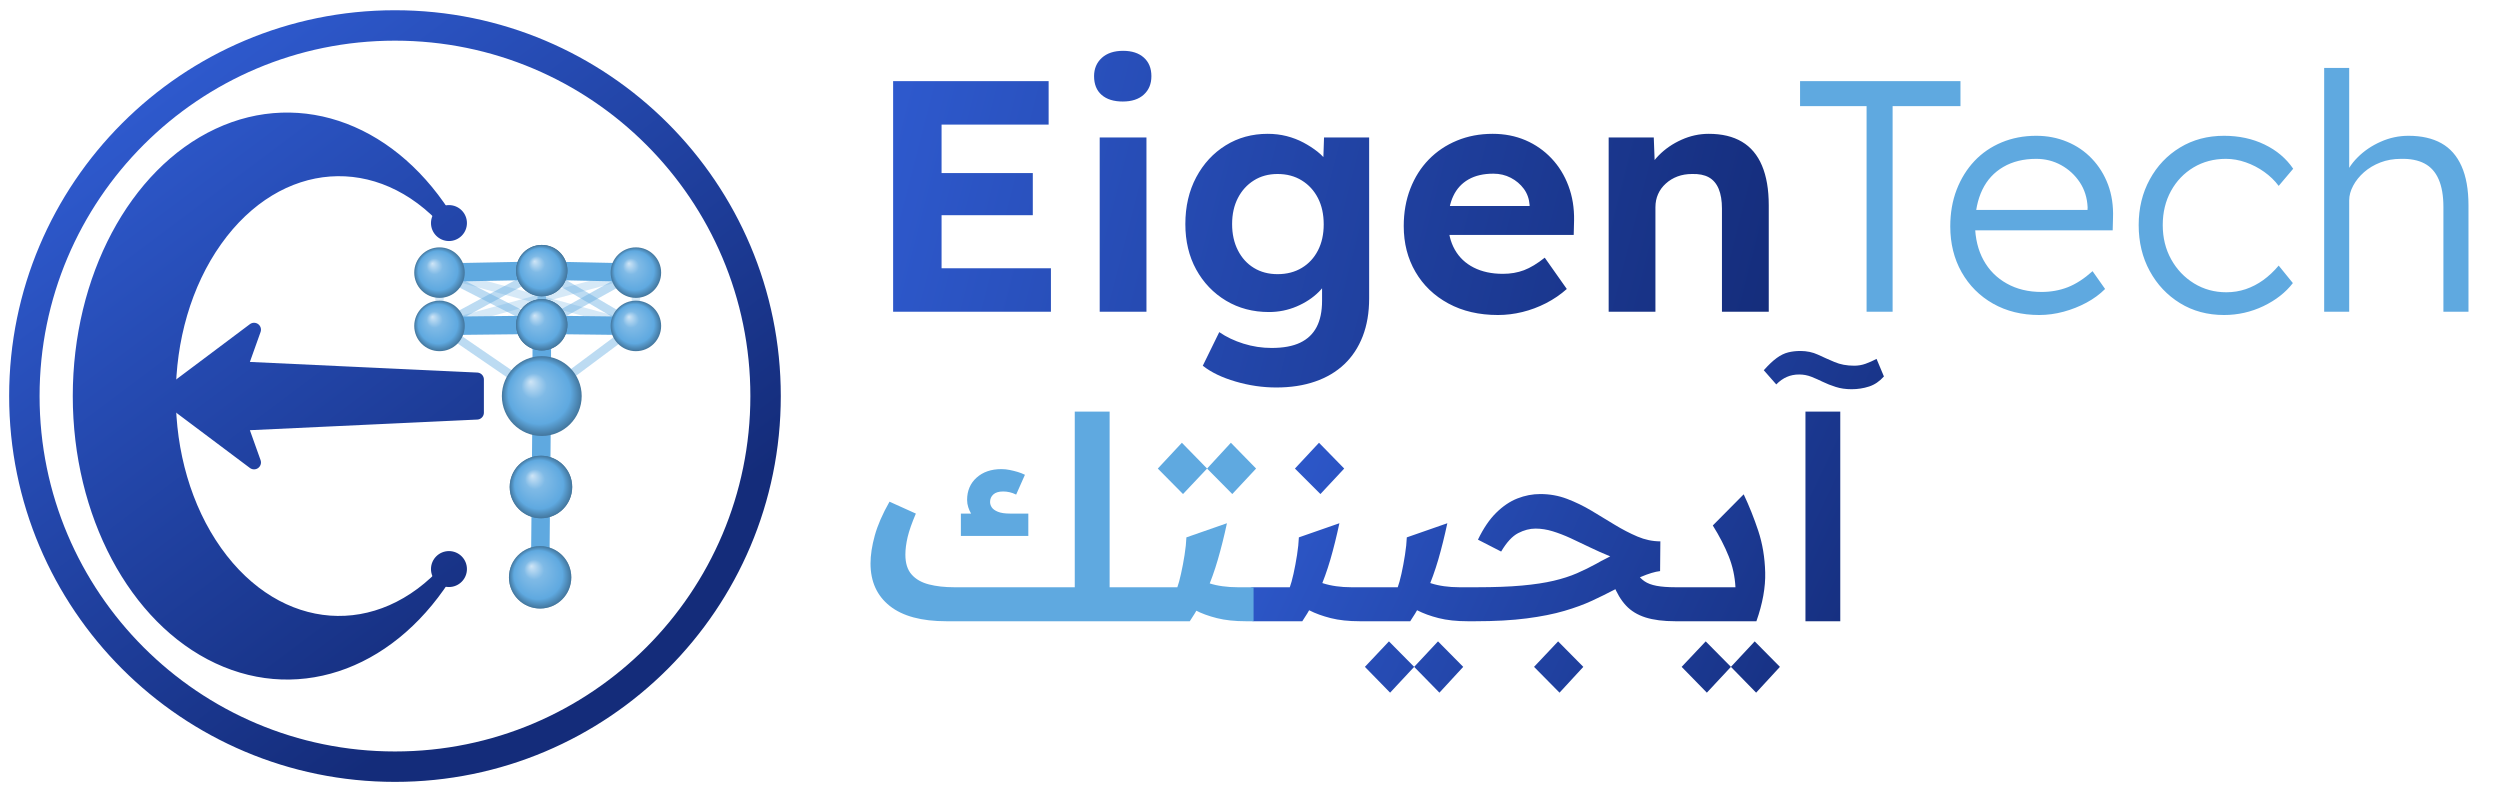
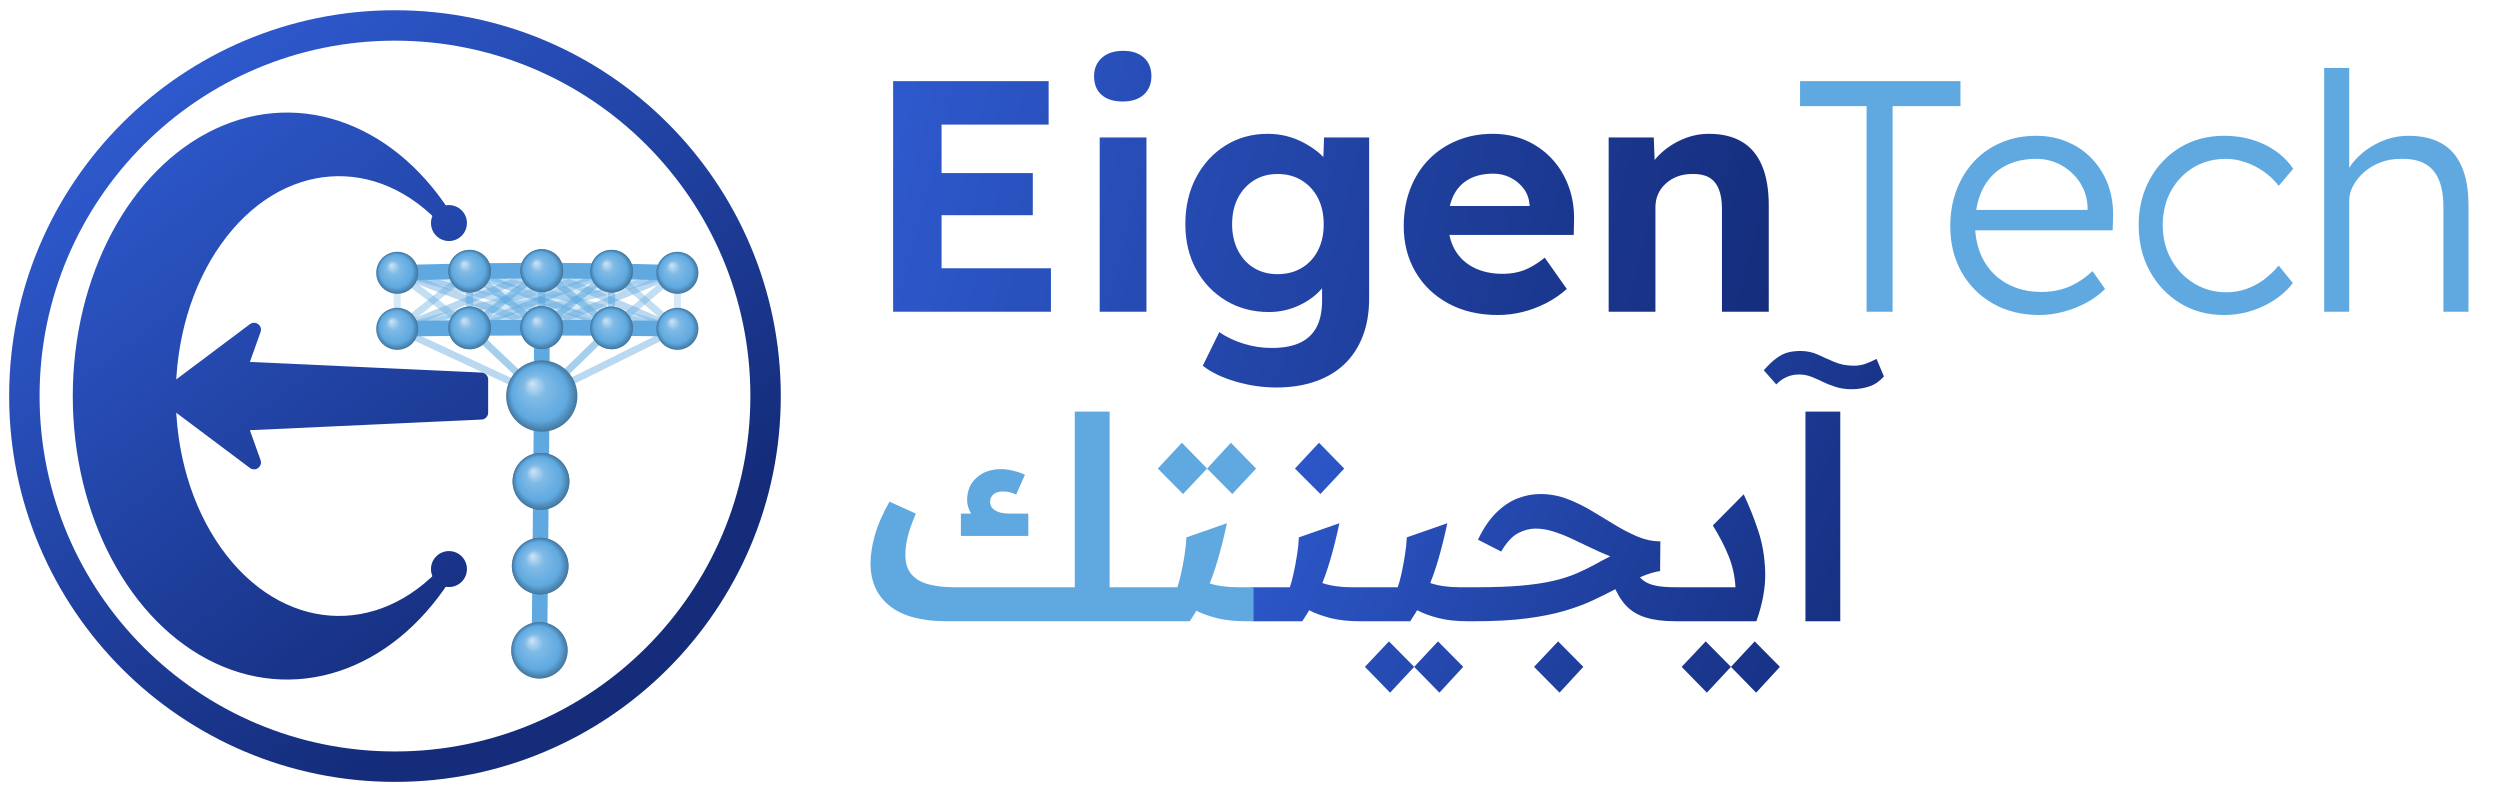
<svg xmlns="http://www.w3.org/2000/svg" viewBox="-2 -2 546.4 172.65" width="546" height="173" role="img" aria-label="EigenTech آيجينتك">
  <defs>
    <linearGradient id="wwe" gradientUnits="userSpaceOnUse" x1="0" y1="0" x2="202.61" y2="51.84">
      <stop offset="0" stop-color="#2F5BD0" />
      <stop offset="1" stop-color="#142C7A" />
    </linearGradient>
    <linearGradient id="wwa" gradientUnits="userSpaceOnUse" x1="85.33" y1="74.91" x2="218.33" y2="138.07">
      <stop offset="0" stop-color="#2F5BD0" />
      <stop offset="1" stop-color="#142C7A" />
    </linearGradient>
  </defs>
  <svg x="0" y="0" width="168.65" height="168.65" viewBox="-100.5 -139.5 279 279" role="img" aria-label="EigenTech">
    <defs>
      <radialGradient id="s1k" cx=".5" cy=".5" r=".5" fx=".36" fy=".32">
        <stop offset="0" stop-color="#cfe5f6" />
        <stop offset=".32" stop-color="#7fbae6" />
        <stop offset=".78" stop-color="#5FA9E0" />
        <stop offset="1" stop-color="#43769d" />
      </radialGradient>
      <linearGradient id="s1e" gradientUnits="userSpaceOnUse" x1="-75" y1="-100" x2="75" y2="100">
        <stop offset="0" stop-color="#2F5BD0" />
        <stop offset="1" stop-color="#142C7A" />
      </linearGradient>
      <radialGradient id="s1r">
        <stop offset="0" stop-color="#2F5BD0" stop-opacity=".16" />
        <stop offset="1" stop-color="#2F5BD0" stop-opacity="0" />
      </radialGradient>
      <radialGradient id="s1q">
        <stop offset="0" stop-color="#5FA9E0" stop-opacity=".35" />
        <stop offset="1" stop-color="#5FA9E0" stop-opacity="0" />
      </radialGradient>
    </defs>
    <circle cx="39" cy="0" r="134" fill="none" stroke="url(#s1e)" stroke-width="11" />
    <path d="M58.52 62.55 A75 100 0 1 1 58.52 -62.55 A61.5 82 0 1 0 58.52 62.55 Z" fill="url(#s1e)" stroke="url(#s1e)" stroke-width="5" stroke-linejoin="round" />
    <circle cx="58.52" cy="-62.55" r="6.5" fill="url(#s1e)" />
    <circle cx="58.52" cy="62.55" r="6.5" fill="url(#s1e)" />
-     <path d="M68.65 -6 L-16.95 -10 L-11.95 -24 L-43.95 0 L-11.95 24 L-16.95 10 L68.65 6 Z" fill="url(#s1e)" stroke="url(#s1e)" stroke-width="5" stroke-linejoin="round" />
-     <line x1="55.1" y1="-44.63" x2="55.1" y2="-25.36" style="stroke:#5fa9e0;stroke-opacity:0.25;stroke-width:3.04;stroke-linecap:round" />
-     <line x1="55.1" y1="-44.63" x2="126.11" y2="-25.36" style="stroke:#5fa9e0;stroke-opacity:0.25;stroke-width:3.04;stroke-linecap:round" />
-     <line x1="126.11" y1="-44.63" x2="55.1" y2="-25.36" style="stroke:#5fa9e0;stroke-opacity:0.25;stroke-width:3.04;stroke-linecap:round" />
-     <line x1="126.11" y1="-44.63" x2="126.11" y2="-25.36" style="stroke:#5fa9e0;stroke-opacity:0.25;stroke-width:3.04;stroke-linecap:round" />
-     <line x1="55.1" y1="-44.63" x2="92.08" y2="-25.77" style="stroke:#5fa9e0;stroke-opacity:0.42;stroke-width:3.07;stroke-linecap:round" />
-     <line x1="92.08" y1="-45.36" x2="55.1" y2="-25.36" style="stroke:#5fa9e0;stroke-opacity:0.42;stroke-width:3.07;stroke-linecap:round" />
-     <line x1="92.08" y1="-45.36" x2="126.11" y2="-25.36" style="stroke:#5fa9e0;stroke-opacity:0.42;stroke-width:3.07;stroke-linecap:round" />
-     <line x1="126.11" y1="-44.63" x2="92.08" y2="-25.77" style="stroke:#5fa9e0;stroke-opacity:0.42;stroke-width:3.07;stroke-linecap:round" />
-     <line x1="55.1" y1="-25.36" x2="92.08" y2="0" style="stroke:#5fa9e0;stroke-opacity:0.42;stroke-width:3.07;stroke-linecap:round" />
-     <line x1="126.11" y1="-25.36" x2="92.08" y2="0" style="stroke:#5fa9e0;stroke-opacity:0.42;stroke-width:3.07;stroke-linecap:round" />
-     <line x1="92.08" y1="-45.36" x2="92.08" y2="-25.77" style="stroke:#5fa9e0;stroke-opacity:0.6;stroke-width:3.09;stroke-linecap:round" />
-     <line x1="55.1" y1="-44.63" x2="92.08" y2="-45.36" style="stroke:#5fa9e0;stroke-opacity:1;stroke-width:6.65;stroke-linecap:round" />
-     <line x1="92.08" y1="-45.36" x2="126.11" y2="-44.63" style="stroke:#5fa9e0;stroke-opacity:1;stroke-width:6.65;stroke-linecap:round" />
-     <line x1="55.1" y1="-25.36" x2="92.08" y2="-25.77" style="stroke:#5fa9e0;stroke-opacity:1;stroke-width:6.65;stroke-linecap:round" />
-     <line x1="92.08" y1="-25.77" x2="126.11" y2="-25.36" style="stroke:#5fa9e0;stroke-opacity:1;stroke-width:6.65;stroke-linecap:round" />
-     <line x1="91.78" y1="32.88" x2="91.48" y2="65.55" style="stroke:#5fa9e0;stroke-opacity:1;stroke-width:6.67;stroke-linecap:round" />
-     <line x1="92.08" y1="0" x2="91.78" y2="32.88" style="stroke:#5fa9e0;stroke-opacity:1;stroke-width:6.69;stroke-linecap:round" />
-     <line x1="92.08" y1="-25.77" x2="92.08" y2="0" style="stroke:#5fa9e0;stroke-opacity:1;stroke-width:6.7;stroke-linecap:round" />
-     <circle cx="55.1" cy="-44.63" r="9.13" style="fill:url(#s1k)" />
-     <circle cx="55.1" cy="-44.63" r="9.13" style="fill:url(#s1k);opacity:0" />
-     <circle cx="126.11" cy="-44.63" r="9.13" style="fill:url(#s1k)" />
-     <circle cx="126.11" cy="-44.63" r="9.13" style="fill:url(#s1k);opacity:0" />
-     <circle cx="55.1" cy="-25.36" r="9.13" style="fill:url(#s1k)" />
-     <circle cx="55.1" cy="-25.36" r="9.13" style="fill:url(#s1k);opacity:0" />
-     <circle cx="126.11" cy="-25.36" r="9.13" style="fill:url(#s1k)" />
-     <circle cx="126.11" cy="-25.36" r="9.13" style="fill:url(#s1k);opacity:0" />
-     <circle cx="91.48" cy="65.55" r="11.27" style="fill:url(#s1k)" />
-     <circle cx="91.48" cy="65.55" r="11.27" style="fill:url(#s1k);opacity:0.59" />
-     <circle cx="91.78" cy="32.88" r="11.3" style="fill:url(#s1k)" />
-     <circle cx="91.78" cy="32.88" r="11.3" style="fill:url(#s1k);opacity:0.8" />
-     <circle cx="92.08" cy="-45.36" r="9.28" style="fill:url(#s1k)" />
-     <circle cx="92.08" cy="-45.36" r="9.28" style="fill:url(#s1k);opacity:1" />
-     <circle cx="92.08" cy="-25.77" r="9.28" style="fill:url(#s1k)" />
-     <circle cx="92.08" cy="-25.77" r="9.28" style="fill:url(#s1k);opacity:1" />
-     <circle cx="92.08" cy="0" r="14.43" style="fill:url(#s1k)" />
+     <path d="M70.19 -6 L-16.95 -10 L-11.95 -24 L-43.95 0 L-11.95 24 L-16.95 10 L70.19 6 Z" fill="url(#s1e)" stroke="url(#s1e)" stroke-width="5" stroke-linejoin="round" />
+     <line x1="141.11" y1="-44.57" x2="141.11" y2="-24.31" style="stroke:#5fa9e0;stroke-opacity:0.25;stroke-width:2.53;stroke-linecap:round" />
+     <line x1="39.82" y1="-44.57" x2="141.11" y2="-24.31" style="stroke:#5fa9e0;stroke-opacity:0.25;stroke-width:2.53;stroke-linecap:round" />
+     <line x1="141.11" y1="-44.57" x2="39.82" y2="-24.31" style="stroke:#5fa9e0;stroke-opacity:0.25;stroke-width:2.53;stroke-linecap:round" />
+     <line x1="39.82" y1="-44.57" x2="39.82" y2="-24.31" style="stroke:#5fa9e0;stroke-opacity:0.25;stroke-width:2.53;stroke-linecap:round" />
+     <line x1="117.33" y1="-45.16" x2="141.11" y2="-24.31" style="stroke:#5fa9e0;stroke-opacity:0.38;stroke-width:2.55;stroke-linecap:round" />
+     <line x1="141.11" y1="-44.57" x2="117.33" y2="-24.63" style="stroke:#5fa9e0;stroke-opacity:0.38;stroke-width:2.55;stroke-linecap:round" />
+     <line x1="39.82" y1="-44.57" x2="117.33" y2="-24.63" style="stroke:#5fa9e0;stroke-opacity:0.38;stroke-width:2.55;stroke-linecap:round" />
+     <line x1="66.01" y1="-45.16" x2="141.11" y2="-24.31" style="stroke:#5fa9e0;stroke-opacity:0.38;stroke-width:2.55;stroke-linecap:round" />
+     <line x1="117.33" y1="-45.16" x2="39.82" y2="-24.31" style="stroke:#5fa9e0;stroke-opacity:0.38;stroke-width:2.55;stroke-linecap:round" />
+     <line x1="141.11" y1="-44.57" x2="66.01" y2="-24.63" style="stroke:#5fa9e0;stroke-opacity:0.38;stroke-width:2.55;stroke-linecap:round" />
+     <line x1="39.82" y1="-44.57" x2="66.01" y2="-24.63" style="stroke:#5fa9e0;stroke-opacity:0.38;stroke-width:2.55;stroke-linecap:round" />
+     <line x1="66.01" y1="-45.16" x2="39.82" y2="-24.31" style="stroke:#5fa9e0;stroke-opacity:0.38;stroke-width:2.55;stroke-linecap:round" />
+     <line x1="92.08" y1="-45.36" x2="141.11" y2="-24.31" style="stroke:#5fa9e0;stroke-opacity:0.43;stroke-width:2.55;stroke-linecap:round" />
+     <line x1="141.11" y1="-44.57" x2="92.08" y2="-24.74" style="stroke:#5fa9e0;stroke-opacity:0.43;stroke-width:2.55;stroke-linecap:round" />
+     <line x1="141.11" y1="-24.31" x2="92.08" y2="0" style="stroke:#5fa9e0;stroke-opacity:0.43;stroke-width:2.55;stroke-linecap:round" />
+     <line x1="39.82" y1="-44.57" x2="92.08" y2="-24.74" style="stroke:#5fa9e0;stroke-opacity:0.43;stroke-width:2.55;stroke-linecap:round" />
+     <line x1="92.08" y1="-45.36" x2="39.82" y2="-24.31" style="stroke:#5fa9e0;stroke-opacity:0.43;stroke-width:2.55;stroke-linecap:round" />
+     <line x1="39.82" y1="-24.31" x2="92.08" y2="0" style="stroke:#5fa9e0;stroke-opacity:0.43;stroke-width:2.55;stroke-linecap:round" />
+     <line x1="117.33" y1="-45.16" x2="117.33" y2="-24.63" style="stroke:#5fa9e0;stroke-opacity:0.51;stroke-width:2.57;stroke-linecap:round" />
+     <line x1="66.01" y1="-45.16" x2="66.01" y2="-24.63" style="stroke:#5fa9e0;stroke-opacity:0.51;stroke-width:2.57;stroke-linecap:round" />
+     <line x1="66.01" y1="-45.16" x2="117.33" y2="-24.63" style="stroke:#5fa9e0;stroke-opacity:0.51;stroke-width:2.57;stroke-linecap:round" />
+     <line x1="117.33" y1="-45.16" x2="66.01" y2="-24.63" style="stroke:#5fa9e0;stroke-opacity:0.51;stroke-width:2.57;stroke-linecap:round" />
+     <line x1="66.01" y1="-45.16" x2="92.08" y2="-24.74" style="stroke:#5fa9e0;stroke-opacity:0.56;stroke-width:2.57;stroke-linecap:round" />
+     <line x1="92.08" y1="-45.36" x2="66.01" y2="-24.63" style="stroke:#5fa9e0;stroke-opacity:0.56;stroke-width:2.57;stroke-linecap:round" />
+     <line x1="92.08" y1="-45.36" x2="117.33" y2="-24.63" style="stroke:#5fa9e0;stroke-opacity:0.56;stroke-width:2.57;stroke-linecap:round" />
+     <line x1="117.33" y1="-45.16" x2="92.08" y2="-24.74" style="stroke:#5fa9e0;stroke-opacity:0.56;stroke-width:2.57;stroke-linecap:round" />
+     <line x1="66.01" y1="-24.63" x2="92.08" y2="0" style="stroke:#5fa9e0;stroke-opacity:0.56;stroke-width:2.57;stroke-linecap:round" />
+     <line x1="117.33" y1="-24.63" x2="92.08" y2="0" style="stroke:#5fa9e0;stroke-opacity:0.56;stroke-width:2.57;stroke-linecap:round" />
+     <line x1="92.08" y1="-45.36" x2="92.08" y2="-24.74" style="stroke:#5fa9e0;stroke-opacity:0.6;stroke-width:2.58;stroke-linecap:round" />
+     <line x1="117.33" y1="-45.16" x2="141.11" y2="-44.57" style="stroke:#5fa9e0;stroke-opacity:1;stroke-width:5.61;stroke-linecap:round" />
+     <line x1="117.33" y1="-24.63" x2="141.11" y2="-24.31" style="stroke:#5fa9e0;stroke-opacity:1;stroke-width:5.61;stroke-linecap:round" />
+     <line x1="39.82" y1="-44.57" x2="66.01" y2="-45.16" style="stroke:#5fa9e0;stroke-opacity:1;stroke-width:5.61;stroke-linecap:round" />
+     <line x1="39.82" y1="-24.31" x2="66.01" y2="-24.63" style="stroke:#5fa9e0;stroke-opacity:1;stroke-width:5.61;stroke-linecap:round" />
+     <line x1="91.51" y1="61.48" x2="91.23" y2="91.93" style="stroke:#5fa9e0;stroke-opacity:1;stroke-width:5.63;stroke-linecap:round" />
+     <line x1="91.8" y1="30.83" x2="91.51" y2="61.48" style="stroke:#5fa9e0;stroke-opacity:1;stroke-width:5.64;stroke-linecap:round" />
+     <line x1="66.01" y1="-45.16" x2="92.08" y2="-45.36" style="stroke:#5fa9e0;stroke-opacity:1;stroke-width:5.66;stroke-linecap:round" />
+     <line x1="92.08" y1="-45.36" x2="117.33" y2="-45.16" style="stroke:#5fa9e0;stroke-opacity:1;stroke-width:5.66;stroke-linecap:round" />
+     <line x1="66.01" y1="-24.63" x2="92.08" y2="-24.74" style="stroke:#5fa9e0;stroke-opacity:1;stroke-width:5.66;stroke-linecap:round" />
+     <line x1="92.08" y1="-24.74" x2="117.33" y2="-24.63" style="stroke:#5fa9e0;stroke-opacity:1;stroke-width:5.66;stroke-linecap:round" />
+     <line x1="92.08" y1="0" x2="91.8" y2="30.83" style="stroke:#5fa9e0;stroke-opacity:1;stroke-width:5.66;stroke-linecap:round" />
+     <line x1="92.08" y1="-24.74" x2="92.08" y2="0" style="stroke:#5fa9e0;stroke-opacity:1;stroke-width:5.67;stroke-linecap:round" />
+     <circle cx="141.11" cy="-44.57" r="7.6" style="fill:url(#s1k)" />
+     <circle cx="141.11" cy="-44.57" r="7.6" style="fill:url(#s1k);opacity:0" />
+     <circle cx="141.11" cy="-24.31" r="7.6" style="fill:url(#s1k)" />
+     <circle cx="141.11" cy="-24.31" r="7.6" style="fill:url(#s1k);opacity:0" />
+     <circle cx="39.82" cy="-44.57" r="7.6" style="fill:url(#s1k)" />
+     <circle cx="39.82" cy="-44.57" r="7.6" style="fill:url(#s1k);opacity:0" />
+     <circle cx="39.82" cy="-24.31" r="7.6" style="fill:url(#s1k)" />
+     <circle cx="39.82" cy="-24.31" r="7.6" style="fill:url(#s1k);opacity:0" />
+     <circle cx="91.23" cy="91.93" r="10.21" style="fill:url(#s1k)" />
+     <circle cx="91.23" cy="91.93" r="10.21" style="fill:url(#s1k);opacity:0.48" />
+     <circle cx="91.51" cy="61.48" r="10.25" style="fill:url(#s1k)" />
+     <circle cx="91.51" cy="61.48" r="10.25" style="fill:url(#s1k);opacity:0.65" />
+     <circle cx="117.33" cy="-45.16" r="7.7" style="fill:url(#s1k)" />
+     <circle cx="117.33" cy="-45.16" r="7.7" style="fill:url(#s1k);opacity:0.75" />
+     <circle cx="117.33" cy="-24.63" r="7.7" style="fill:url(#s1k)" />
+     <circle cx="117.33" cy="-24.63" r="7.7" style="fill:url(#s1k);opacity:0.75" />
+     <circle cx="66.01" cy="-45.16" r="7.7" style="fill:url(#s1k)" />
+     <circle cx="66.01" cy="-45.16" r="7.7" style="fill:url(#s1k);opacity:0.75" />
+     <circle cx="66.01" cy="-24.63" r="7.7" style="fill:url(#s1k)" />
+     <circle cx="66.01" cy="-24.63" r="7.7" style="fill:url(#s1k);opacity:0.75" />
+     <circle cx="91.8" cy="30.83" r="10.28" style="fill:url(#s1k)" />
+     <circle cx="91.8" cy="30.83" r="10.28" style="fill:url(#s1k);opacity:0.83" />
+     <circle cx="92.08" cy="-45.36" r="7.73" style="fill:url(#s1k)" />
+     <circle cx="92.08" cy="-45.36" r="7.73" style="fill:url(#s1k);opacity:1" />
+     <circle cx="92.08" cy="-24.74" r="7.73" style="fill:url(#s1k)" />
+     <circle cx="92.08" cy="-24.74" r="7.73" style="fill:url(#s1k);opacity:1" />
+     <circle cx="92.08" cy="0" r="12.89" style="fill:url(#s1k)" />
  </svg>
  <g transform="translate(186.65 14.05)">
    <path fill="url(#wwe)" d="M6.55 51.84L6.55 1.44L40.54 1.44L40.54 10.94L17.14 10.94L17.14 42.34L41.04 42.34L41.04 51.84ZM11.59 30.74L11.59 21.53L37.08 21.53L37.08 30.74ZM51.7 51.84L51.7 13.75L61.92 13.75L61.92 51.84ZM56.74 5.9Q53.78 5.9 52.13 4.46Q50.47 3.02 50.47 0.36Q50.47 -2.09 52.16 -3.64Q53.86 -5.18 56.81 -5.18Q59.69 -5.18 61.34 -3.71Q63 -2.23 63 0.36Q63 2.88 61.34 4.39Q59.69 5.9 56.74 5.9ZM90.29 68.4Q85.82 68.4 81.4 67.1Q76.97 65.81 74.23 63.65L77.83 56.3Q80.14 57.89 83.12 58.82Q86.11 59.76 89.28 59.76Q93.1 59.76 95.51 58.61Q97.92 57.46 99.11 55.19Q100.3 52.92 100.3 49.46L100.3 42.84L102.02 43.27Q101.59 45.5 99.61 47.48Q97.63 49.46 94.75 50.69Q91.87 51.91 88.7 51.91Q83.45 51.91 79.31 49.43Q75.17 46.94 72.79 42.62Q70.42 38.3 70.42 32.69Q70.42 26.93 72.79 22.46Q75.17 18 79.24 15.48Q83.3 12.96 88.42 12.96Q90.58 12.96 92.56 13.46Q94.54 13.97 96.23 14.87Q97.92 15.77 99.29 16.85Q100.66 17.93 101.52 19.22Q102.38 20.52 102.6 21.82L100.44 22.46L100.73 13.75L110.59 13.75L110.59 48.96Q110.59 53.57 109.19 57.2Q107.78 60.84 105.16 63.32Q102.53 65.81 98.78 67.1Q95.04 68.4 90.29 68.4ZM90.58 43.63Q93.6 43.63 95.87 42.26Q98.14 40.9 99.4 38.45Q100.66 36 100.66 32.76Q100.66 29.45 99.4 27Q98.14 24.55 95.87 23.15Q93.6 21.74 90.58 21.74Q87.62 21.74 85.39 23.15Q83.16 24.55 81.9 27Q80.64 29.45 80.64 32.69Q80.64 35.93 81.9 38.41Q83.16 40.9 85.39 42.26Q87.62 43.63 90.58 43.63ZM138.74 52.56Q132.55 52.56 127.91 50.04Q123.26 47.52 120.71 43.13Q118.15 38.74 118.15 33.12Q118.15 28.66 119.59 24.95Q121.03 21.24 123.62 18.58Q126.22 15.91 129.78 14.44Q133.34 12.96 137.59 12.96Q141.48 12.96 144.76 14.36Q148.03 15.77 150.44 18.32Q152.86 20.88 154.15 24.34Q155.45 27.79 155.38 31.9L155.3 35.06L124.7 35.06L123.05 28.73L146.88 28.73L145.66 30.02L145.66 28.51Q145.51 26.5 144.4 24.98Q143.28 23.47 141.55 22.57Q139.82 21.67 137.74 21.67Q134.5 21.67 132.3 22.93Q130.1 24.19 128.99 26.53Q127.87 28.87 127.87 32.33Q127.87 35.71 129.31 38.27Q130.75 40.82 133.45 42.19Q136.15 43.56 139.82 43.56Q142.34 43.56 144.43 42.77Q146.52 41.98 148.97 40.03L153.79 46.87Q151.78 48.67 149.26 49.97Q146.74 51.26 144.07 51.91Q141.41 52.56 138.74 52.56ZM162.94 51.84L162.94 13.75L172.8 13.75L173.09 21.53L171.07 22.39Q171.79 19.8 173.88 17.68Q175.97 15.55 178.85 14.26Q181.73 12.96 184.82 12.96Q189.14 12.96 192.06 14.69Q194.98 16.42 196.45 19.91Q197.93 23.4 197.93 28.58L197.93 51.84L187.7 51.84L187.7 29.3Q187.7 26.71 186.98 24.98Q186.26 23.26 184.82 22.46Q183.38 21.67 181.15 21.74Q179.42 21.74 177.98 22.28Q176.54 22.82 175.43 23.83Q174.31 24.84 173.74 26.14Q173.16 27.43 173.16 29.02L173.16 51.84L168.05 51.84Q166.46 51.84 165.17 51.84Q163.87 51.84 162.94 51.84Z" />
    <path fill="#5FA9E0" d="M219.31 51.84L219.31 6.91L204.77 6.91L204.77 1.44L239.83 1.44L239.83 6.91L225 6.91L225 51.84ZM257.04 52.56Q251.35 52.56 246.96 50.08Q242.57 47.59 240.08 43.2Q237.6 38.81 237.6 33.19Q237.6 28.8 239 25.16Q240.41 21.53 242.89 18.9Q245.38 16.27 248.83 14.83Q252.29 13.39 256.39 13.39Q259.99 13.39 263.12 14.69Q266.26 15.98 268.56 18.4Q270.86 20.81 272.09 24.08Q273.31 27.36 273.17 31.32L273.1 34.06L241.56 34.06L240.41 29.59L268.56 29.59L267.55 30.82L267.62 29.02Q267.48 25.92 265.9 23.54Q264.31 21.17 261.83 19.8Q259.34 18.43 256.39 18.43Q252.22 18.43 249.19 20.2Q246.17 21.96 244.62 25.16Q243.07 28.37 243 32.83Q243.07 37.3 244.87 40.57Q246.67 43.85 249.95 45.68Q253.22 47.52 257.54 47.52Q260.64 47.52 263.3 46.48Q265.97 45.43 268.7 42.98L271.44 46.87Q269.71 48.6 267.37 49.86Q265.03 51.12 262.37 51.84Q259.7 52.56 257.04 52.56ZM297.43 52.56Q292.03 52.56 287.82 49.97Q283.61 47.38 281.2 42.95Q278.78 38.52 278.78 32.9Q278.78 27.36 281.2 22.93Q283.61 18.5 287.82 15.95Q292.03 13.39 297.43 13.39Q302.33 13.39 306.29 15.3Q310.25 17.21 312.55 20.59L309.38 24.34Q308.09 22.61 306.22 21.28Q304.34 19.94 302.18 19.19Q300.02 18.43 297.86 18.43Q293.9 18.43 290.77 20.3Q287.64 22.18 285.84 25.45Q284.04 28.73 284.04 32.9Q284.04 37.08 285.88 40.39Q287.71 43.7 290.88 45.65Q294.05 47.59 297.94 47.59Q300.17 47.59 302.18 46.91Q304.2 46.22 306 44.93Q307.8 43.63 309.38 41.76L312.48 45.58Q310.1 48.67 306.04 50.62Q301.97 52.56 297.43 52.56ZM319.32 51.84L319.32 -1.44L324.79 -1.44L324.79 22.1L323.71 22.75Q324.5 20.23 326.63 18.11Q328.75 15.98 331.67 14.69Q334.58 13.39 337.75 13.39Q342 13.39 344.92 15.01Q347.83 16.63 349.34 20.02Q350.86 23.4 350.86 28.58L350.86 51.84L345.38 51.84L345.38 28.94Q345.38 25.27 344.34 22.9Q343.3 20.52 341.24 19.44Q339.19 18.36 336.1 18.43Q333.65 18.43 331.6 19.22Q329.54 20.02 328.03 21.35Q326.52 22.68 325.66 24.3Q324.79 25.92 324.79 27.5L324.79 51.84L322.13 51.84Q321.48 51.84 320.76 51.84Q320.04 51.84 319.32 51.84Z" />
    <path fill="url(#wwa)" d="M85.33 119.49L85.33 112.06L93.25 112.06Q93.62 111.07 94.06 109.12Q94.49 107.17 94.83 105Q95.17 102.83 95.23 101.16L104.09 98.07Q103.16 102.4 102.11 106.02Q101.05 109.65 99.63 112.9Q98.21 116.15 95.98 119.49ZM108.55 119.49Q104.89 119.49 102.2 118.81Q99.51 118.13 97.52 117.11Q95.54 116.09 93.99 115.03L98.02 110.2Q99.13 110.76 100.5 111.19Q101.86 111.63 103.41 111.84Q104.95 112.06 106.69 112.06L108.92 112.06L108.92 119.49ZM85.33 112.06L85.94 112.06L85.94 119.49L85.33 119.49Q83.47 119.49 83.47 115.71Q83.47 112.06 85.33 112.06ZM99.94 91.69L94.37 86.12L99.63 80.48L105.14 86.12ZM108.92 119.49L108.92 112.06L116.84 112.06Q117.21 111.07 117.65 109.12Q118.08 107.17 118.42 105Q118.76 102.83 118.82 101.16L127.68 98.07Q126.75 102.4 125.7 106.02Q124.64 109.65 123.22 112.9Q121.8 116.15 119.57 119.49ZM132.14 119.49Q128.48 119.49 125.79 118.81Q123.1 118.13 121.12 117.11Q119.13 116.09 117.59 115.03L121.61 110.2Q122.73 110.76 124.09 111.19Q125.45 111.63 127 111.84Q128.55 112.06 130.28 112.06L132.51 112.06L132.51 119.49ZM108.92 112.06L109.54 112.06L109.54 119.49L108.92 119.49Q107.06 119.49 107.06 115.71Q107.06 112.06 108.92 112.06ZM115.17 135.1L109.66 129.46L114.92 123.89L120.43 129.46ZM125.95 135.1L120.43 129.46L125.64 123.89L131.15 129.46ZM177.52 119.49Q173.62 119.49 170.99 118.66Q168.36 117.82 166.72 116.05Q165.08 114.29 163.96 111.44L169.1 109.03Q169.78 110.08 170.78 110.76Q171.77 111.44 173.41 111.75Q175.05 112.06 177.52 112.06L179.63 112.06L179.63 119.49ZM132.51 112.06L133.13 112.06L133.13 119.49L132.51 119.49Q130.65 119.49 130.65 115.71Q130.65 112.06 132.51 112.06ZM132.51 119.49L132.51 112.06L134.18 112.06Q139.94 112.06 143.99 111.69Q148.05 111.32 150.93 110.64Q153.81 109.96 156.01 109Q158.21 108.04 160.25 106.92Q160.81 106.61 161.3 106.33Q161.8 106.05 162.32 105.81Q162.85 105.56 163.28 105.31Q160.99 104.38 158.82 103.33Q156.66 102.28 154.65 101.35Q152.63 100.42 150.71 99.83Q148.79 99.24 146.94 99.24Q145.08 99.24 143.16 100.23Q141.24 101.22 139.44 104.26L134.37 101.66Q136.16 97.94 138.36 95.78Q140.56 93.61 143 92.65Q145.45 91.69 147.99 91.69Q151.08 91.69 153.84 92.74Q156.6 93.79 159.2 95.34Q161.8 96.89 164.27 98.41Q166.75 99.92 169.23 100.98Q171.7 102.03 174.24 102.03L174.18 108.53Q172.51 108.72 169.97 109.8Q167.43 110.88 164.15 112.62Q161.92 113.79 159.32 115Q156.72 116.21 153.25 117.23Q149.78 118.25 145.02 118.87Q140.25 119.49 133.75 119.49ZM132.51 112.06L133.13 112.06L133.13 119.49L132.51 119.49Q130.65 119.49 130.65 115.71Q130.65 112.06 132.51 112.06ZM152.2 135.1L146.63 129.46L151.89 123.89L157.4 129.46ZM179.63 119.49L179.63 112.06L190.65 112.06Q190.47 108.53 189.17 105.28Q187.87 102.03 185.7 98.56L192.45 91.75Q194.24 95.53 195.64 99.74Q197.03 103.95 197.15 108.81Q197.28 113.67 195.23 119.49ZM179.63 112.06L180.25 112.06L180.25 119.49L179.63 119.49Q177.77 119.49 177.77 115.71Q177.77 112.06 179.63 112.06ZM184.4 135.1L178.89 129.46L184.15 123.89L189.66 129.46ZM195.17 135.1L189.66 129.46L194.86 123.89L200.37 129.46ZM205.95 73.67L213.56 73.67L213.56 119.49L205.95 119.49ZM216.04 68.78Q214.12 68.78 212.57 68.28Q211.02 67.79 209.75 67.17Q208.48 66.55 207.22 66.05Q205.95 65.56 204.58 65.56Q203.1 65.56 201.89 66.09Q200.68 66.61 199.57 67.73L196.84 64.63Q198.45 62.83 199.69 61.94Q200.93 61.04 202.17 60.73Q203.41 60.42 204.83 60.42Q206.94 60.42 208.67 61.22Q210.4 62.03 212.29 62.83Q214.18 63.64 216.6 63.64Q217.9 63.64 219.1 63.21Q220.31 62.77 221.49 62.15L223.1 65.99Q221.67 67.6 219.85 68.19Q218.02 68.78 216.04 68.78Z" />
    <path fill="#5FA9E0" d="M52.01 112.06L59.44 112.06L59.44 119.49L52.01 119.49ZM18.2 119.49Q10.03 119.49 5.82 116.15Q1.61 112.8 1.61 106.86Q1.61 104.14 2.54 100.76Q3.47 97.39 5.76 93.36L11.52 95.96Q10.22 99 9.72 101.1Q9.23 103.21 9.23 104.94Q9.23 107.73 10.59 109.27Q11.95 110.82 14.37 111.44Q16.78 112.06 19.88 112.06L49.72 112.06L49.47 119.49ZM46.25 119.49L46.25 73.67L53.87 73.67L53.87 119.49ZM21.36 100.85L21.36 95.96L23.59 95.96Q23.22 95.34 22.97 94.57Q22.72 93.79 22.72 92.99Q22.72 89.96 24.8 88.1Q26.87 86.24 30.22 86.24Q31.15 86.24 32.04 86.43Q32.94 86.61 33.78 86.86Q34.61 87.11 35.36 87.48L33.44 91.81Q32.69 91.44 32.01 91.29Q31.33 91.13 30.59 91.13Q29.16 91.13 28.45 91.78Q27.74 92.43 27.74 93.42Q27.74 94.04 28.11 94.6Q28.48 95.16 29.44 95.56Q30.4 95.96 32.14 95.96L36.1 95.96L36.1 100.85ZM59.44 119.49L59.44 112.06L68.67 112.06Q69.04 111.07 69.47 109.12Q69.91 107.17 70.25 105Q70.59 102.83 70.65 101.16L79.51 98.07Q78.58 102.4 77.52 106.02Q76.47 109.65 75.05 112.9Q73.62 116.15 71.39 119.49ZM83.65 119.49Q80 119.49 77.31 118.81Q74.61 118.13 72.66 117.11Q70.71 116.09 69.16 115.03L73.13 110.2Q74.3 110.76 75.64 111.19Q76.97 111.63 78.55 111.84Q80.12 112.06 81.86 112.06L85.33 112.06L85.33 119.49ZM59.44 112.06L60.06 112.06L60.06 119.49L59.44 119.49Q57.59 119.49 57.59 115.71Q57.59 112.06 59.44 112.06ZM69.91 91.69L64.4 86.12L69.66 80.48L75.17 86.12ZM80.68 91.69L75.17 86.12L80.37 80.48L85.88 86.12Z" />
  </g>
</svg>
